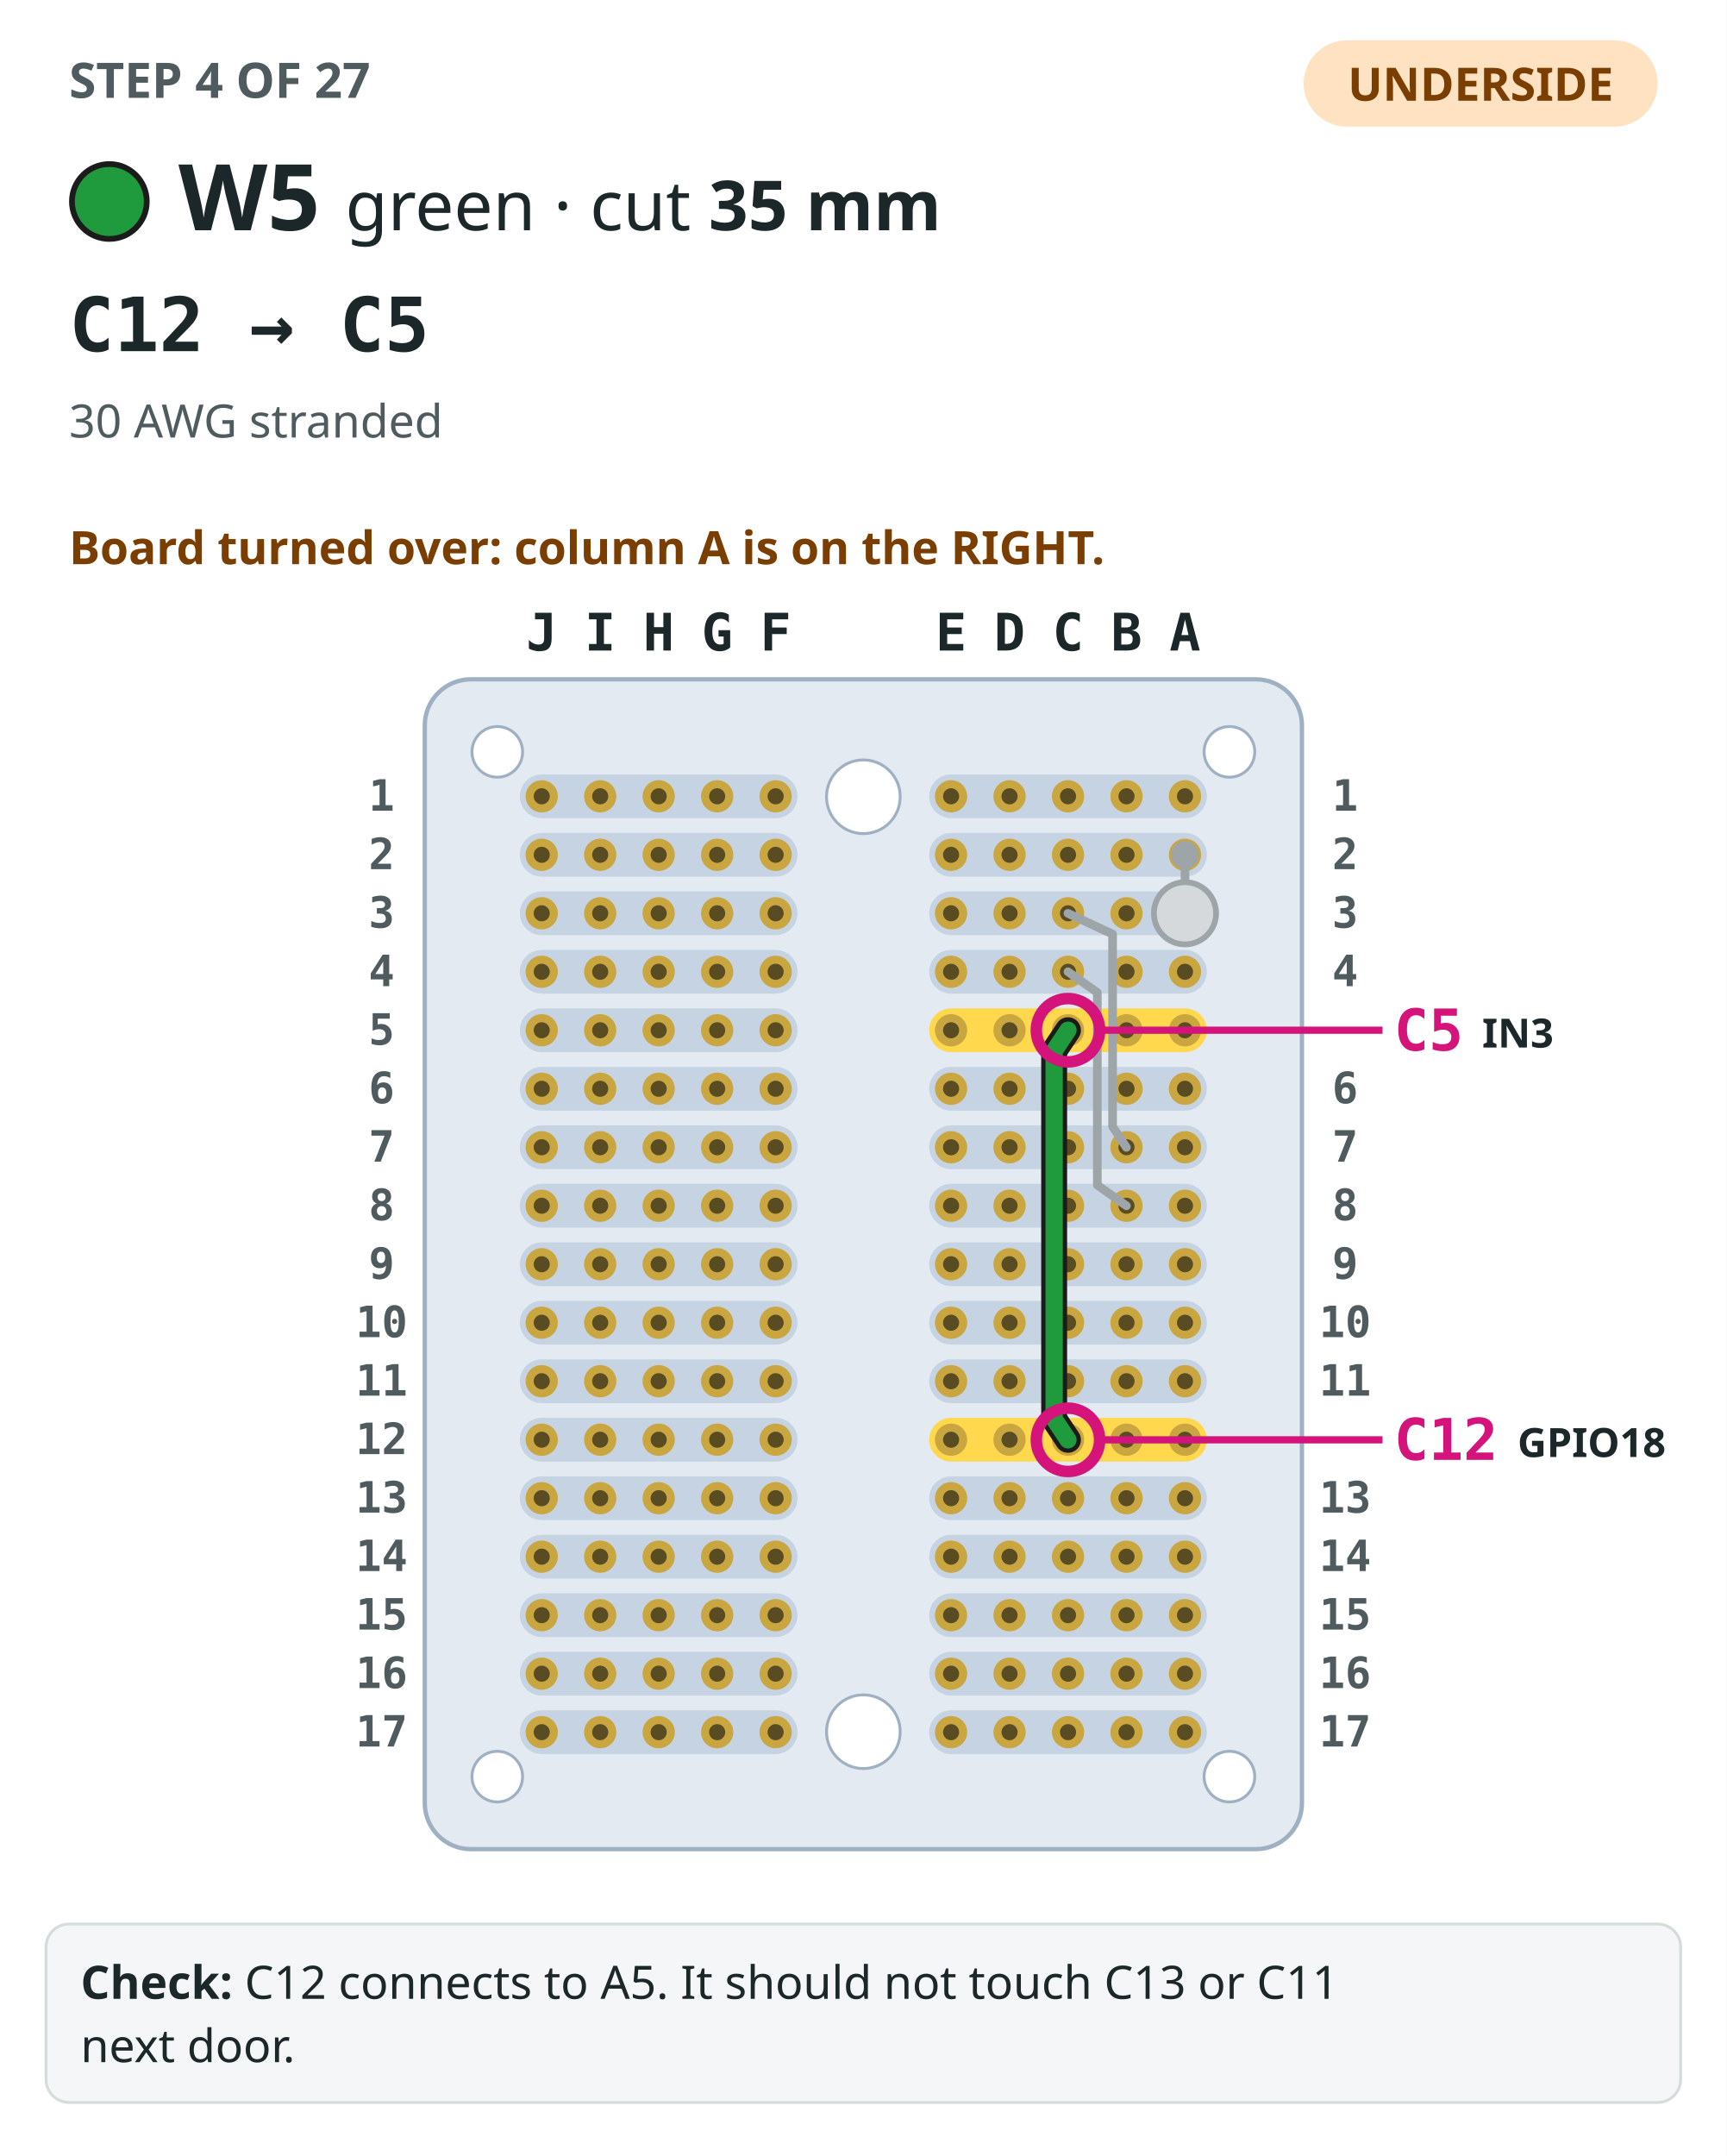
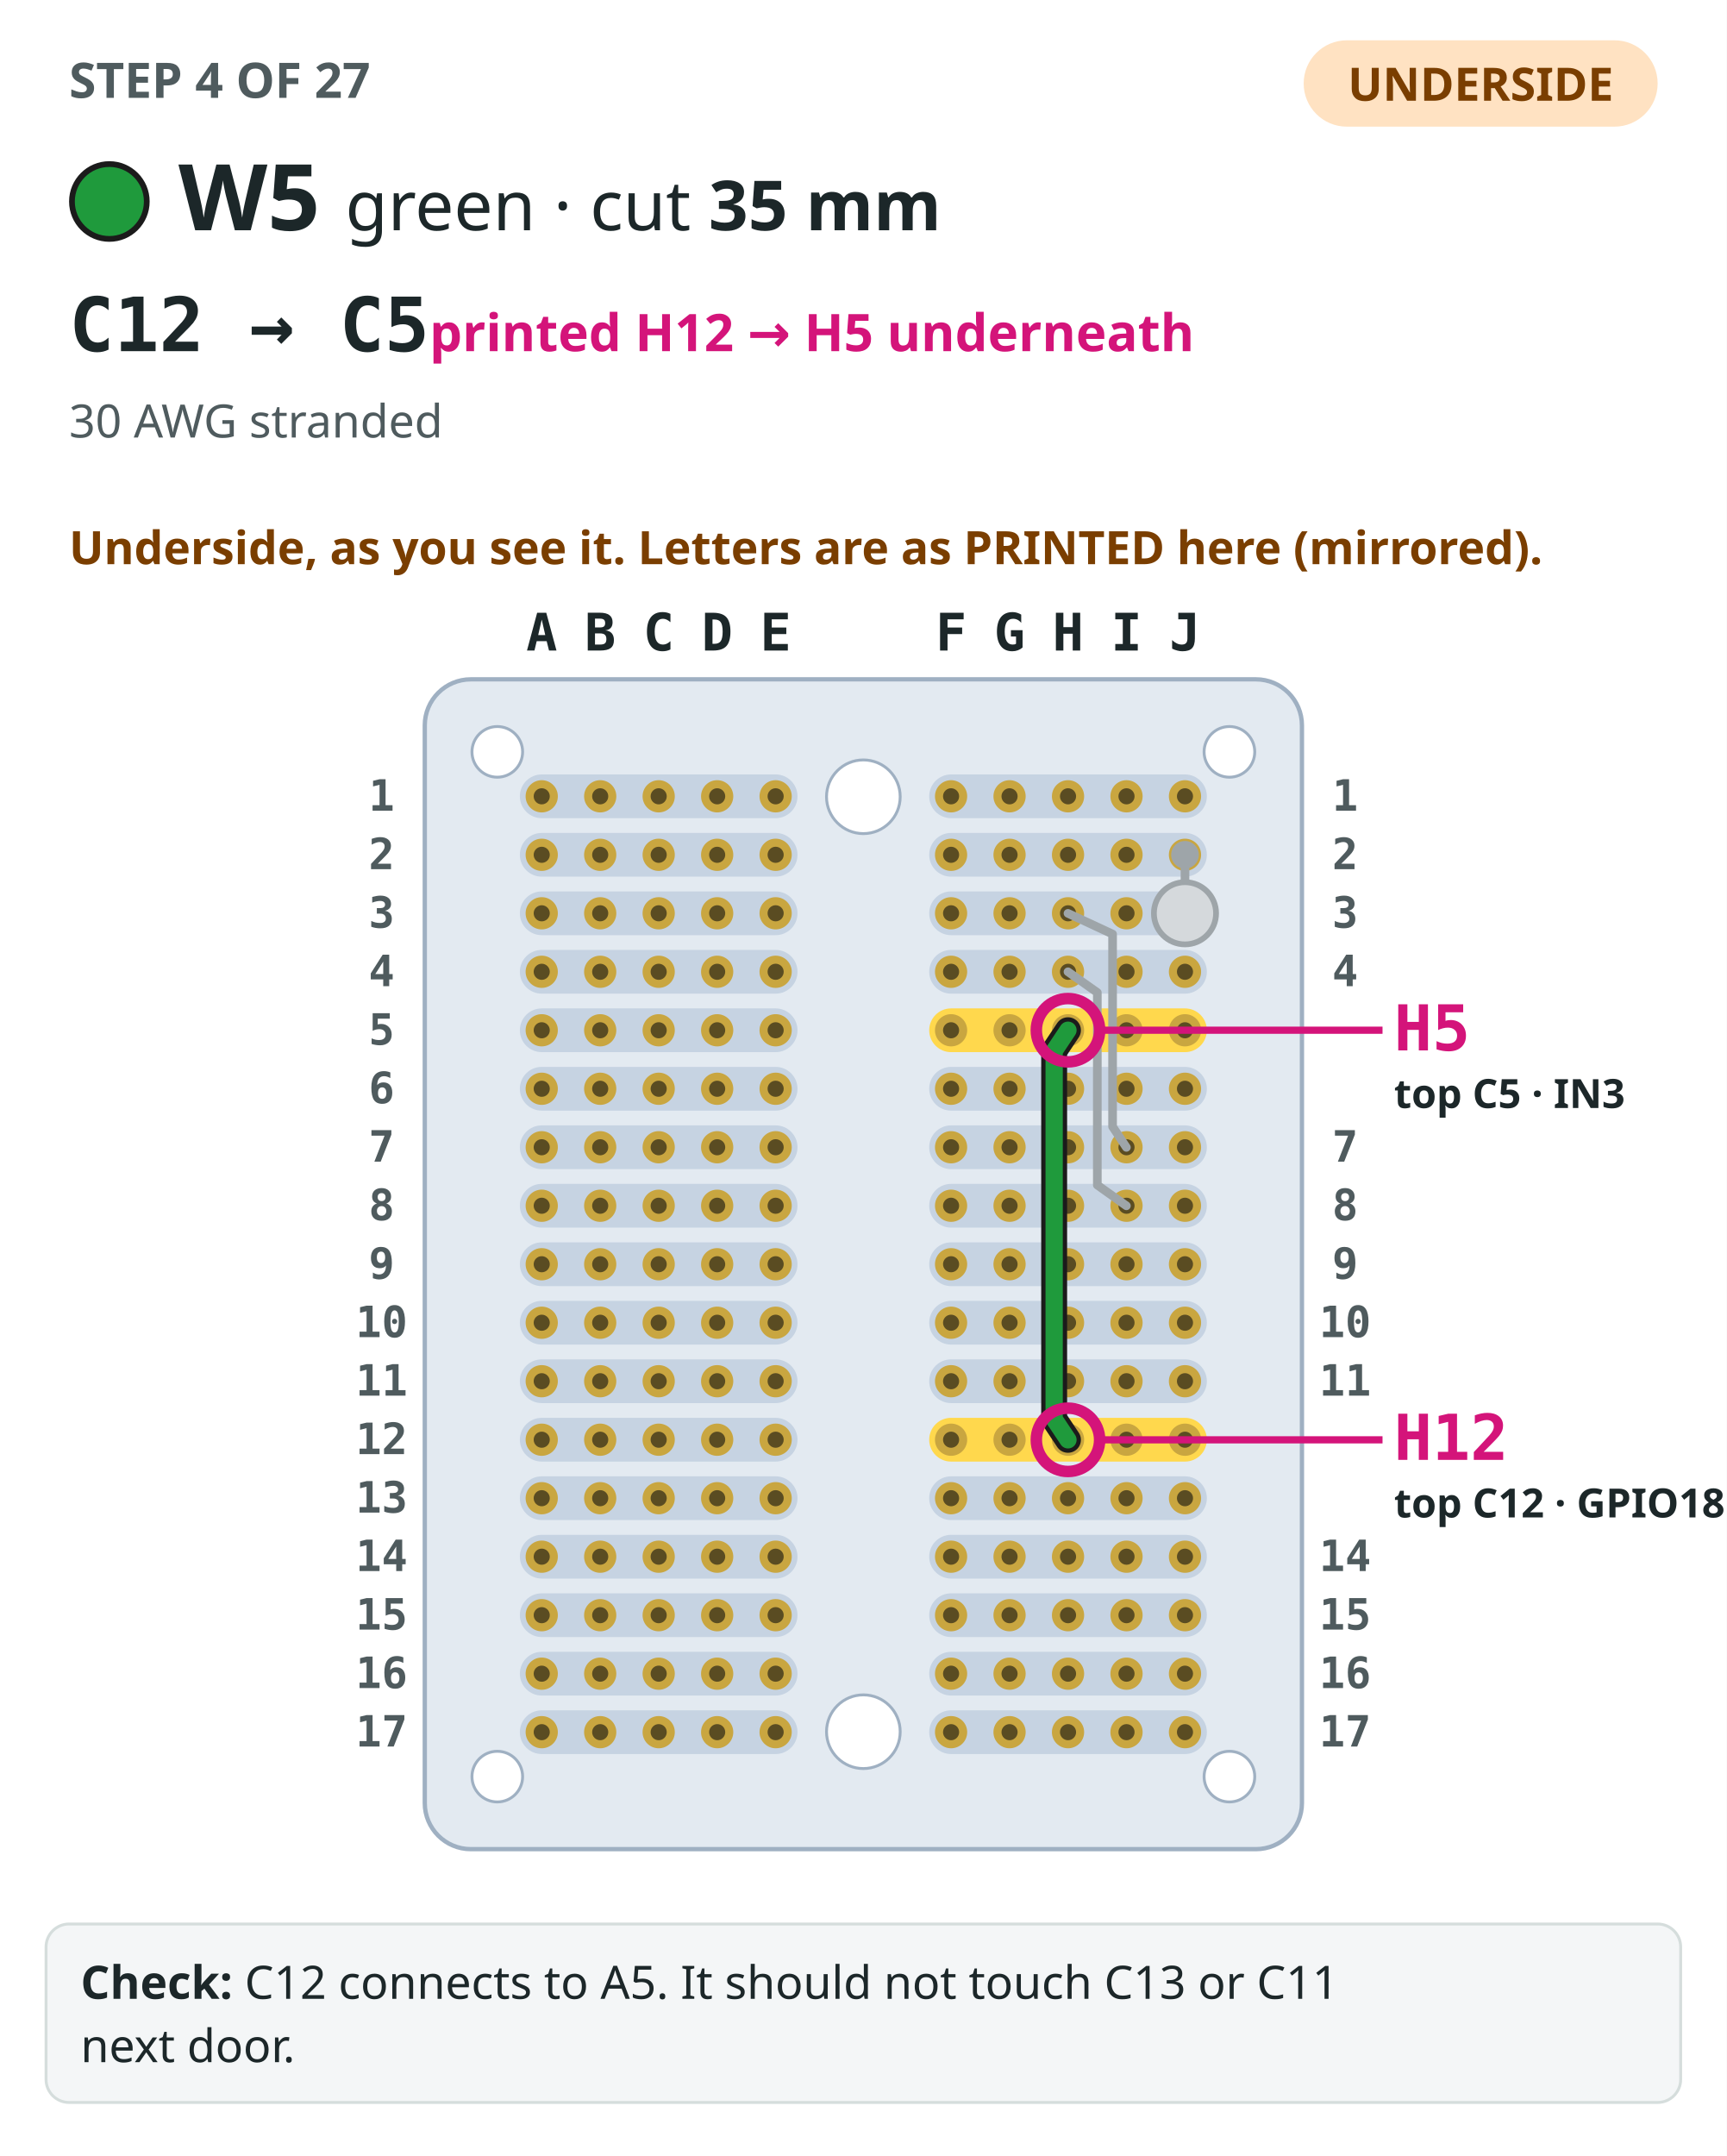
- <svg xmlns="http://www.w3.org/2000/svg" viewBox="0 0 600 749" role="img" aria-label="Step 4: The perfboard seen from the underside, turned over so column A is on the right, with the 3 earlier steps drawn in grey. W5, green, drawn bold from C12 to C5, both ends circled.">
+ <svg xmlns="http://www.w3.org/2000/svg" viewBox="0 0 600 749" role="img" aria-label="Step 4: The perfboard seen from the underside, as you see it turned over, its columns labelled with the mirrored letters printed there, with the 3 earlier steps drawn in grey. W5, green, drawn bold from C12 to C5 (printed H12 and H5 on the underside), both ends circled and labelled with both names.">
  <rect width="600" height="749" fill="#ffffff" />
  <text x="24" y="34" font-family="IBM Plex Sans,ui-sans-serif,system-ui,sans-serif" font-size="17" font-weight="700" fill="#4f5b5e">STEP 4 OF 27</text>
  <rect x="453" y="14" width="123" height="30" rx="15" fill="#ffe2c2" />
  <text x="514.5" y="35" text-anchor="middle" font-family="IBM Plex Sans,ui-sans-serif,system-ui,sans-serif" font-size="16" font-weight="700" fill="#7a3e00">UNDERSIDE</text>
  <circle cx="38" cy="70" r="13" fill="#1f9a3c" stroke="#1b1b1b" stroke-width="2" />
  <text x="62" y="80" font-family="IBM Plex Sans,ui-sans-serif,system-ui,sans-serif" font-size="32" font-weight="700" fill="#1c2729">W5</text>
  <text x="120" y="80" font-family="IBM Plex Sans,ui-sans-serif,system-ui,sans-serif" font-size="24" fill="#1c2729">green · cut <tspan font-weight="700">35 mm</tspan>
  </text>
-   <text x="24" y="122" font-family="IBM Plex Mono,ui-monospace,SFMono-Regular,Menlo,monospace" font-size="26" font-weight="700" fill="#1c2729">C12 → C5</text>
+   <text x="24" y="122" font-family="IBM Plex Mono,ui-monospace,SFMono-Regular,Menlo,monospace" font-size="26" font-weight="700" fill="#1c2729">C12 → C5<tspan font-family="IBM Plex Sans,ui-sans-serif,system-ui,sans-serif" font-size="18" font-weight="600" fill="#d4147a">  printed H12 → H5 underneath</tspan>
+   </text>
  <text x="24" y="152" font-family="IBM Plex Sans,ui-sans-serif,system-ui,sans-serif" font-size="16" fill="#4f5b5e">30 AWG stranded</text>
-   <text x="24" y="196" font-family="IBM Plex Sans,ui-sans-serif,system-ui,sans-serif" font-size="16" font-weight="600" fill="#7a3e00">Board turned over: column A is on the RIGHT.</text>
+   <text x="24" y="196" font-family="IBM Plex Sans,ui-sans-serif,system-ui,sans-serif" font-size="16" font-weight="600" fill="#7a3e00">Underside, as you see it. Letters are as PRINTED here (mirrored).</text>
  <rect x="147.6" y="236" width="304.8" height="406.4" rx="16" fill="#e3eaf1" stroke="#9fb0c2" stroke-width="1.5" />
  <rect x="322.88" y="269.04" width="96.48" height="15.2" rx="7.6" fill="#c6d3e2" />
  <rect x="180.64" y="269.04" width="96.48" height="15.2" rx="7.6" fill="#c6d3e2" />
  <rect x="322.88" y="289.36" width="96.48" height="15.2" rx="7.6" fill="#c6d3e2" />
  <rect x="180.64" y="289.36" width="96.48" height="15.2" rx="7.6" fill="#c6d3e2" />
  <rect x="322.88" y="309.68" width="96.48" height="15.2" rx="7.6" fill="#c6d3e2" />
  <rect x="180.64" y="309.68" width="96.48" height="15.2" rx="7.6" fill="#c6d3e2" />
  <rect x="322.88" y="330" width="96.48" height="15.2" rx="7.6" fill="#c6d3e2" />
  <rect x="180.64" y="330" width="96.48" height="15.2" rx="7.6" fill="#c6d3e2" />
  <rect x="322.88" y="350.32" width="96.48" height="15.2" rx="7.6" fill="#ffd84d" />
  <rect x="180.64" y="350.32" width="96.48" height="15.2" rx="7.6" fill="#c6d3e2" />
  <rect x="322.88" y="370.64" width="96.48" height="15.2" rx="7.6" fill="#c6d3e2" />
  <rect x="180.64" y="370.64" width="96.48" height="15.2" rx="7.6" fill="#c6d3e2" />
  <rect x="322.88" y="390.96" width="96.48" height="15.2" rx="7.6" fill="#c6d3e2" />
  <rect x="180.64" y="390.96" width="96.48" height="15.2" rx="7.6" fill="#c6d3e2" />
  <rect x="322.88" y="411.28" width="96.48" height="15.2" rx="7.6" fill="#c6d3e2" />
  <rect x="180.64" y="411.28" width="96.48" height="15.2" rx="7.6" fill="#c6d3e2" />
  <rect x="322.88" y="431.6" width="96.48" height="15.2" rx="7.6" fill="#c6d3e2" />
  <rect x="180.64" y="431.6" width="96.48" height="15.2" rx="7.6" fill="#c6d3e2" />
  <rect x="322.88" y="451.92" width="96.48" height="15.2" rx="7.6" fill="#c6d3e2" />
  <rect x="180.64" y="451.92" width="96.48" height="15.2" rx="7.6" fill="#c6d3e2" />
  <rect x="322.88" y="472.24" width="96.48" height="15.2" rx="7.6" fill="#c6d3e2" />
  <rect x="180.64" y="472.24" width="96.48" height="15.2" rx="7.6" fill="#c6d3e2" />
  <rect x="322.88" y="492.56" width="96.48" height="15.2" rx="7.6" fill="#ffd84d" />
  <rect x="180.64" y="492.56" width="96.48" height="15.2" rx="7.6" fill="#c6d3e2" />
  <rect x="322.88" y="512.88" width="96.48" height="15.2" rx="7.6" fill="#c6d3e2" />
  <rect x="180.64" y="512.88" width="96.48" height="15.2" rx="7.6" fill="#c6d3e2" />
  <rect x="322.88" y="533.2" width="96.48" height="15.2" rx="7.6" fill="#c6d3e2" />
  <rect x="180.64" y="533.2" width="96.48" height="15.2" rx="7.6" fill="#c6d3e2" />
  <rect x="322.88" y="553.52" width="96.48" height="15.2" rx="7.6" fill="#c6d3e2" />
  <rect x="180.64" y="553.52" width="96.48" height="15.2" rx="7.6" fill="#c6d3e2" />
  <rect x="322.88" y="573.84" width="96.48" height="15.2" rx="7.6" fill="#c6d3e2" />
  <rect x="180.64" y="573.84" width="96.48" height="15.2" rx="7.6" fill="#c6d3e2" />
  <rect x="322.88" y="594.16" width="96.48" height="15.2" rx="7.6" fill="#c6d3e2" />
  <rect x="180.64" y="594.16" width="96.48" height="15.2" rx="7.6" fill="#c6d3e2" />
  <circle cx="300" cy="276.8" r="12.8" fill="#ffffff" stroke="#9fb0c2" />
  <circle cx="300" cy="601.6" r="12.8" fill="#ffffff" stroke="#9fb0c2" />
  <circle cx="427.2" cy="261.2" r="8.8" fill="#ffffff" stroke="#9fb0c2" />
  <circle cx="172.8" cy="261.2" r="8.8" fill="#ffffff" stroke="#9fb0c2" />
  <circle cx="427.2" cy="617.2" r="8.8" fill="#ffffff" stroke="#9fb0c2" />
  <circle cx="172.8" cy="617.2" r="8.8" fill="#ffffff" stroke="#9fb0c2" />
  <circle cx="411.76" cy="276.64" r="5.6" fill="#c9a640" />
  <circle cx="411.76" cy="276.64" r="2.8" fill="#5a4c22" />
  <circle cx="391.44" cy="276.64" r="5.6" fill="#c9a640" />
  <circle cx="391.44" cy="276.64" r="2.8" fill="#5a4c22" />
  <circle cx="371.12" cy="276.64" r="5.6" fill="#c9a640" />
  <circle cx="371.12" cy="276.64" r="2.8" fill="#5a4c22" />
  <circle cx="350.8" cy="276.64" r="5.6" fill="#c9a640" />
  <circle cx="350.8" cy="276.64" r="2.8" fill="#5a4c22" />
  <circle cx="330.48" cy="276.64" r="5.6" fill="#c9a640" />
  <circle cx="330.48" cy="276.64" r="2.8" fill="#5a4c22" />
  <circle cx="269.52" cy="276.64" r="5.6" fill="#c9a640" />
  <circle cx="269.52" cy="276.64" r="2.8" fill="#5a4c22" />
  <circle cx="249.2" cy="276.64" r="5.6" fill="#c9a640" />
  <circle cx="249.2" cy="276.64" r="2.8" fill="#5a4c22" />
  <circle cx="228.88" cy="276.64" r="5.6" fill="#c9a640" />
  <circle cx="228.88" cy="276.64" r="2.8" fill="#5a4c22" />
  <circle cx="208.56" cy="276.64" r="5.6" fill="#c9a640" />
  <circle cx="208.56" cy="276.64" r="2.8" fill="#5a4c22" />
  <circle cx="188.24" cy="276.64" r="5.6" fill="#c9a640" />
  <circle cx="188.24" cy="276.64" r="2.8" fill="#5a4c22" />
  <circle cx="411.76" cy="296.96" r="5.6" fill="#c9a640" />
  <circle cx="411.76" cy="296.96" r="2.8" fill="#5a4c22" />
  <circle cx="391.44" cy="296.96" r="5.6" fill="#c9a640" />
  <circle cx="391.44" cy="296.96" r="2.8" fill="#5a4c22" />
  <circle cx="371.12" cy="296.96" r="5.6" fill="#c9a640" />
  <circle cx="371.12" cy="296.96" r="2.8" fill="#5a4c22" />
  <circle cx="350.8" cy="296.96" r="5.6" fill="#c9a640" />
  <circle cx="350.8" cy="296.96" r="2.8" fill="#5a4c22" />
  <circle cx="330.48" cy="296.96" r="5.6" fill="#c9a640" />
  <circle cx="330.48" cy="296.96" r="2.8" fill="#5a4c22" />
  <circle cx="269.52" cy="296.96" r="5.6" fill="#c9a640" />
  <circle cx="269.52" cy="296.96" r="2.8" fill="#5a4c22" />
  <circle cx="249.2" cy="296.96" r="5.6" fill="#c9a640" />
  <circle cx="249.2" cy="296.96" r="2.8" fill="#5a4c22" />
  <circle cx="228.88" cy="296.96" r="5.6" fill="#c9a640" />
  <circle cx="228.88" cy="296.96" r="2.8" fill="#5a4c22" />
  <circle cx="208.56" cy="296.96" r="5.6" fill="#c9a640" />
  <circle cx="208.56" cy="296.96" r="2.8" fill="#5a4c22" />
  <circle cx="188.24" cy="296.96" r="5.6" fill="#c9a640" />
  <circle cx="188.24" cy="296.96" r="2.8" fill="#5a4c22" />
  <circle cx="411.76" cy="317.28" r="5.6" fill="#c9a640" />
  <circle cx="411.76" cy="317.28" r="2.8" fill="#5a4c22" />
  <circle cx="391.44" cy="317.28" r="5.6" fill="#c9a640" />
  <circle cx="391.44" cy="317.28" r="2.8" fill="#5a4c22" />
  <circle cx="371.12" cy="317.28" r="5.6" fill="#c9a640" />
  <circle cx="371.12" cy="317.28" r="2.8" fill="#5a4c22" />
  <circle cx="350.8" cy="317.28" r="5.6" fill="#c9a640" />
  <circle cx="350.8" cy="317.28" r="2.8" fill="#5a4c22" />
  <circle cx="330.48" cy="317.28" r="5.6" fill="#c9a640" />
  <circle cx="330.48" cy="317.28" r="2.8" fill="#5a4c22" />
  <circle cx="269.52" cy="317.28" r="5.6" fill="#c9a640" />
  <circle cx="269.52" cy="317.28" r="2.8" fill="#5a4c22" />
  <circle cx="249.2" cy="317.28" r="5.6" fill="#c9a640" />
  <circle cx="249.2" cy="317.28" r="2.8" fill="#5a4c22" />
  <circle cx="228.88" cy="317.28" r="5.6" fill="#c9a640" />
  <circle cx="228.88" cy="317.28" r="2.8" fill="#5a4c22" />
  <circle cx="208.56" cy="317.28" r="5.6" fill="#c9a640" />
  <circle cx="208.56" cy="317.28" r="2.8" fill="#5a4c22" />
  <circle cx="188.24" cy="317.28" r="5.6" fill="#c9a640" />
  <circle cx="188.24" cy="317.28" r="2.8" fill="#5a4c22" />
  <circle cx="411.76" cy="337.6" r="5.6" fill="#c9a640" />
  <circle cx="411.76" cy="337.6" r="2.8" fill="#5a4c22" />
  <circle cx="391.44" cy="337.6" r="5.6" fill="#c9a640" />
  <circle cx="391.44" cy="337.6" r="2.8" fill="#5a4c22" />
  <circle cx="371.12" cy="337.6" r="5.6" fill="#c9a640" />
  <circle cx="371.12" cy="337.6" r="2.8" fill="#5a4c22" />
  <circle cx="350.8" cy="337.6" r="5.6" fill="#c9a640" />
  <circle cx="350.8" cy="337.6" r="2.8" fill="#5a4c22" />
  <circle cx="330.48" cy="337.6" r="5.6" fill="#c9a640" />
  <circle cx="330.48" cy="337.6" r="2.8" fill="#5a4c22" />
  <circle cx="269.52" cy="337.6" r="5.6" fill="#c9a640" />
  <circle cx="269.52" cy="337.6" r="2.8" fill="#5a4c22" />
  <circle cx="249.2" cy="337.6" r="5.6" fill="#c9a640" />
  <circle cx="249.2" cy="337.6" r="2.8" fill="#5a4c22" />
  <circle cx="228.88" cy="337.6" r="5.6" fill="#c9a640" />
  <circle cx="228.88" cy="337.6" r="2.8" fill="#5a4c22" />
  <circle cx="208.56" cy="337.6" r="5.6" fill="#c9a640" />
  <circle cx="208.56" cy="337.6" r="2.8" fill="#5a4c22" />
  <circle cx="188.24" cy="337.6" r="5.6" fill="#c9a640" />
  <circle cx="188.24" cy="337.6" r="2.8" fill="#5a4c22" />
  <circle cx="411.76" cy="357.92" r="5.6" fill="#c9a640" />
  <circle cx="411.76" cy="357.92" r="2.8" fill="#5a4c22" />
  <circle cx="391.44" cy="357.92" r="5.6" fill="#c9a640" />
  <circle cx="391.44" cy="357.92" r="2.8" fill="#5a4c22" />
  <circle cx="371.12" cy="357.92" r="5.6" fill="#c9a640" />
  <circle cx="371.12" cy="357.92" r="2.8" fill="#5a4c22" />
  <circle cx="350.8" cy="357.92" r="5.6" fill="#c9a640" />
  <circle cx="350.8" cy="357.92" r="2.8" fill="#5a4c22" />
  <circle cx="330.48" cy="357.92" r="5.6" fill="#c9a640" />
  <circle cx="330.48" cy="357.92" r="2.8" fill="#5a4c22" />
  <circle cx="269.52" cy="357.92" r="5.6" fill="#c9a640" />
  <circle cx="269.52" cy="357.92" r="2.8" fill="#5a4c22" />
  <circle cx="249.2" cy="357.92" r="5.6" fill="#c9a640" />
  <circle cx="249.2" cy="357.92" r="2.8" fill="#5a4c22" />
  <circle cx="228.88" cy="357.92" r="5.6" fill="#c9a640" />
  <circle cx="228.88" cy="357.92" r="2.8" fill="#5a4c22" />
  <circle cx="208.56" cy="357.92" r="5.6" fill="#c9a640" />
  <circle cx="208.56" cy="357.92" r="2.8" fill="#5a4c22" />
  <circle cx="188.24" cy="357.92" r="5.6" fill="#c9a640" />
  <circle cx="188.24" cy="357.92" r="2.8" fill="#5a4c22" />
  <circle cx="411.76" cy="378.24" r="5.6" fill="#c9a640" />
  <circle cx="411.76" cy="378.24" r="2.8" fill="#5a4c22" />
  <circle cx="391.44" cy="378.24" r="5.6" fill="#c9a640" />
  <circle cx="391.44" cy="378.24" r="2.8" fill="#5a4c22" />
  <circle cx="371.12" cy="378.24" r="5.6" fill="#c9a640" />
  <circle cx="371.12" cy="378.24" r="2.8" fill="#5a4c22" />
  <circle cx="350.8" cy="378.24" r="5.6" fill="#c9a640" />
  <circle cx="350.8" cy="378.24" r="2.8" fill="#5a4c22" />
  <circle cx="330.48" cy="378.24" r="5.6" fill="#c9a640" />
  <circle cx="330.48" cy="378.24" r="2.8" fill="#5a4c22" />
  <circle cx="269.52" cy="378.24" r="5.6" fill="#c9a640" />
  <circle cx="269.52" cy="378.24" r="2.8" fill="#5a4c22" />
  <circle cx="249.2" cy="378.24" r="5.6" fill="#c9a640" />
  <circle cx="249.2" cy="378.24" r="2.8" fill="#5a4c22" />
  <circle cx="228.88" cy="378.24" r="5.6" fill="#c9a640" />
  <circle cx="228.88" cy="378.24" r="2.8" fill="#5a4c22" />
  <circle cx="208.56" cy="378.24" r="5.6" fill="#c9a640" />
  <circle cx="208.56" cy="378.24" r="2.8" fill="#5a4c22" />
  <circle cx="188.24" cy="378.24" r="5.6" fill="#c9a640" />
  <circle cx="188.24" cy="378.24" r="2.8" fill="#5a4c22" />
  <circle cx="411.76" cy="398.56" r="5.6" fill="#c9a640" />
  <circle cx="411.76" cy="398.56" r="2.8" fill="#5a4c22" />
  <circle cx="391.44" cy="398.56" r="5.6" fill="#c9a640" />
  <circle cx="391.44" cy="398.56" r="2.8" fill="#5a4c22" />
  <circle cx="371.12" cy="398.56" r="5.6" fill="#c9a640" />
  <circle cx="371.12" cy="398.56" r="2.8" fill="#5a4c22" />
  <circle cx="350.8" cy="398.56" r="5.6" fill="#c9a640" />
  <circle cx="350.8" cy="398.56" r="2.8" fill="#5a4c22" />
  <circle cx="330.48" cy="398.56" r="5.6" fill="#c9a640" />
  <circle cx="330.48" cy="398.56" r="2.8" fill="#5a4c22" />
  <circle cx="269.52" cy="398.56" r="5.6" fill="#c9a640" />
  <circle cx="269.52" cy="398.56" r="2.8" fill="#5a4c22" />
  <circle cx="249.2" cy="398.56" r="5.6" fill="#c9a640" />
  <circle cx="249.2" cy="398.56" r="2.8" fill="#5a4c22" />
  <circle cx="228.88" cy="398.56" r="5.6" fill="#c9a640" />
  <circle cx="228.88" cy="398.56" r="2.8" fill="#5a4c22" />
  <circle cx="208.56" cy="398.56" r="5.6" fill="#c9a640" />
  <circle cx="208.56" cy="398.56" r="2.8" fill="#5a4c22" />
  <circle cx="188.24" cy="398.56" r="5.6" fill="#c9a640" />
  <circle cx="188.24" cy="398.56" r="2.8" fill="#5a4c22" />
  <circle cx="411.76" cy="418.88" r="5.6" fill="#c9a640" />
  <circle cx="411.76" cy="418.88" r="2.8" fill="#5a4c22" />
  <circle cx="391.44" cy="418.88" r="5.6" fill="#c9a640" />
  <circle cx="391.44" cy="418.88" r="2.8" fill="#5a4c22" />
  <circle cx="371.12" cy="418.88" r="5.6" fill="#c9a640" />
  <circle cx="371.12" cy="418.88" r="2.8" fill="#5a4c22" />
  <circle cx="350.8" cy="418.88" r="5.6" fill="#c9a640" />
  <circle cx="350.8" cy="418.88" r="2.8" fill="#5a4c22" />
  <circle cx="330.48" cy="418.88" r="5.6" fill="#c9a640" />
  <circle cx="330.48" cy="418.88" r="2.8" fill="#5a4c22" />
  <circle cx="269.52" cy="418.88" r="5.6" fill="#c9a640" />
  <circle cx="269.52" cy="418.88" r="2.8" fill="#5a4c22" />
  <circle cx="249.2" cy="418.88" r="5.6" fill="#c9a640" />
  <circle cx="249.2" cy="418.88" r="2.8" fill="#5a4c22" />
  <circle cx="228.88" cy="418.88" r="5.6" fill="#c9a640" />
  <circle cx="228.88" cy="418.88" r="2.8" fill="#5a4c22" />
  <circle cx="208.56" cy="418.88" r="5.6" fill="#c9a640" />
  <circle cx="208.56" cy="418.88" r="2.8" fill="#5a4c22" />
  <circle cx="188.24" cy="418.88" r="5.6" fill="#c9a640" />
  <circle cx="188.24" cy="418.88" r="2.8" fill="#5a4c22" />
  <circle cx="411.76" cy="439.2" r="5.6" fill="#c9a640" />
  <circle cx="411.76" cy="439.2" r="2.8" fill="#5a4c22" />
  <circle cx="391.44" cy="439.2" r="5.6" fill="#c9a640" />
  <circle cx="391.44" cy="439.2" r="2.8" fill="#5a4c22" />
  <circle cx="371.12" cy="439.2" r="5.6" fill="#c9a640" />
  <circle cx="371.12" cy="439.2" r="2.8" fill="#5a4c22" />
  <circle cx="350.8" cy="439.2" r="5.6" fill="#c9a640" />
  <circle cx="350.8" cy="439.2" r="2.8" fill="#5a4c22" />
  <circle cx="330.48" cy="439.2" r="5.6" fill="#c9a640" />
  <circle cx="330.48" cy="439.2" r="2.8" fill="#5a4c22" />
  <circle cx="269.52" cy="439.2" r="5.6" fill="#c9a640" />
  <circle cx="269.52" cy="439.2" r="2.8" fill="#5a4c22" />
  <circle cx="249.2" cy="439.2" r="5.6" fill="#c9a640" />
  <circle cx="249.2" cy="439.2" r="2.8" fill="#5a4c22" />
  <circle cx="228.88" cy="439.2" r="5.6" fill="#c9a640" />
  <circle cx="228.88" cy="439.2" r="2.8" fill="#5a4c22" />
  <circle cx="208.56" cy="439.2" r="5.6" fill="#c9a640" />
  <circle cx="208.56" cy="439.2" r="2.8" fill="#5a4c22" />
  <circle cx="188.24" cy="439.2" r="5.6" fill="#c9a640" />
  <circle cx="188.24" cy="439.2" r="2.8" fill="#5a4c22" />
  <circle cx="411.76" cy="459.52" r="5.6" fill="#c9a640" />
  <circle cx="411.76" cy="459.52" r="2.8" fill="#5a4c22" />
  <circle cx="391.44" cy="459.52" r="5.6" fill="#c9a640" />
  <circle cx="391.44" cy="459.52" r="2.8" fill="#5a4c22" />
  <circle cx="371.12" cy="459.52" r="5.6" fill="#c9a640" />
  <circle cx="371.12" cy="459.52" r="2.8" fill="#5a4c22" />
  <circle cx="350.8" cy="459.52" r="5.6" fill="#c9a640" />
  <circle cx="350.8" cy="459.52" r="2.8" fill="#5a4c22" />
  <circle cx="330.48" cy="459.52" r="5.6" fill="#c9a640" />
  <circle cx="330.48" cy="459.52" r="2.8" fill="#5a4c22" />
  <circle cx="269.52" cy="459.52" r="5.6" fill="#c9a640" />
  <circle cx="269.52" cy="459.52" r="2.8" fill="#5a4c22" />
  <circle cx="249.2" cy="459.52" r="5.6" fill="#c9a640" />
  <circle cx="249.2" cy="459.52" r="2.8" fill="#5a4c22" />
  <circle cx="228.88" cy="459.52" r="5.6" fill="#c9a640" />
  <circle cx="228.88" cy="459.52" r="2.8" fill="#5a4c22" />
  <circle cx="208.56" cy="459.52" r="5.6" fill="#c9a640" />
  <circle cx="208.56" cy="459.52" r="2.8" fill="#5a4c22" />
  <circle cx="188.24" cy="459.52" r="5.6" fill="#c9a640" />
  <circle cx="188.24" cy="459.52" r="2.8" fill="#5a4c22" />
  <circle cx="411.76" cy="479.84" r="5.6" fill="#c9a640" />
  <circle cx="411.76" cy="479.84" r="2.8" fill="#5a4c22" />
  <circle cx="391.44" cy="479.84" r="5.6" fill="#c9a640" />
  <circle cx="391.44" cy="479.84" r="2.8" fill="#5a4c22" />
  <circle cx="371.12" cy="479.84" r="5.6" fill="#c9a640" />
  <circle cx="371.12" cy="479.84" r="2.8" fill="#5a4c22" />
  <circle cx="350.8" cy="479.84" r="5.6" fill="#c9a640" />
  <circle cx="350.8" cy="479.84" r="2.8" fill="#5a4c22" />
  <circle cx="330.48" cy="479.84" r="5.6" fill="#c9a640" />
  <circle cx="330.48" cy="479.84" r="2.8" fill="#5a4c22" />
  <circle cx="269.52" cy="479.84" r="5.6" fill="#c9a640" />
  <circle cx="269.52" cy="479.84" r="2.8" fill="#5a4c22" />
  <circle cx="249.2" cy="479.84" r="5.6" fill="#c9a640" />
  <circle cx="249.2" cy="479.84" r="2.8" fill="#5a4c22" />
  <circle cx="228.88" cy="479.84" r="5.6" fill="#c9a640" />
  <circle cx="228.88" cy="479.84" r="2.8" fill="#5a4c22" />
  <circle cx="208.56" cy="479.84" r="5.6" fill="#c9a640" />
  <circle cx="208.56" cy="479.84" r="2.8" fill="#5a4c22" />
  <circle cx="188.24" cy="479.84" r="5.6" fill="#c9a640" />
  <circle cx="188.24" cy="479.84" r="2.8" fill="#5a4c22" />
  <circle cx="411.76" cy="500.16" r="5.6" fill="#c9a640" />
  <circle cx="411.76" cy="500.16" r="2.8" fill="#5a4c22" />
  <circle cx="391.44" cy="500.16" r="5.6" fill="#c9a640" />
  <circle cx="391.44" cy="500.16" r="2.8" fill="#5a4c22" />
  <circle cx="371.12" cy="500.16" r="5.6" fill="#c9a640" />
  <circle cx="371.12" cy="500.16" r="2.8" fill="#5a4c22" />
  <circle cx="350.8" cy="500.16" r="5.6" fill="#c9a640" />
  <circle cx="350.8" cy="500.16" r="2.8" fill="#5a4c22" />
  <circle cx="330.48" cy="500.16" r="5.6" fill="#c9a640" />
  <circle cx="330.48" cy="500.16" r="2.8" fill="#5a4c22" />
  <circle cx="269.52" cy="500.16" r="5.6" fill="#c9a640" />
  <circle cx="269.52" cy="500.16" r="2.8" fill="#5a4c22" />
  <circle cx="249.2" cy="500.16" r="5.6" fill="#c9a640" />
  <circle cx="249.2" cy="500.16" r="2.8" fill="#5a4c22" />
  <circle cx="228.88" cy="500.16" r="5.6" fill="#c9a640" />
  <circle cx="228.88" cy="500.16" r="2.8" fill="#5a4c22" />
  <circle cx="208.56" cy="500.16" r="5.6" fill="#c9a640" />
  <circle cx="208.56" cy="500.16" r="2.8" fill="#5a4c22" />
  <circle cx="188.24" cy="500.16" r="5.6" fill="#c9a640" />
  <circle cx="188.24" cy="500.16" r="2.8" fill="#5a4c22" />
  <circle cx="411.76" cy="520.48" r="5.6" fill="#c9a640" />
  <circle cx="411.76" cy="520.48" r="2.8" fill="#5a4c22" />
  <circle cx="391.44" cy="520.48" r="5.6" fill="#c9a640" />
  <circle cx="391.44" cy="520.48" r="2.8" fill="#5a4c22" />
  <circle cx="371.12" cy="520.48" r="5.6" fill="#c9a640" />
  <circle cx="371.12" cy="520.48" r="2.8" fill="#5a4c22" />
  <circle cx="350.8" cy="520.48" r="5.6" fill="#c9a640" />
  <circle cx="350.8" cy="520.48" r="2.8" fill="#5a4c22" />
  <circle cx="330.48" cy="520.48" r="5.6" fill="#c9a640" />
  <circle cx="330.48" cy="520.48" r="2.8" fill="#5a4c22" />
  <circle cx="269.52" cy="520.48" r="5.6" fill="#c9a640" />
  <circle cx="269.52" cy="520.48" r="2.8" fill="#5a4c22" />
  <circle cx="249.2" cy="520.48" r="5.6" fill="#c9a640" />
  <circle cx="249.2" cy="520.48" r="2.8" fill="#5a4c22" />
  <circle cx="228.88" cy="520.48" r="5.6" fill="#c9a640" />
  <circle cx="228.88" cy="520.48" r="2.8" fill="#5a4c22" />
  <circle cx="208.56" cy="520.48" r="5.6" fill="#c9a640" />
  <circle cx="208.56" cy="520.48" r="2.8" fill="#5a4c22" />
  <circle cx="188.24" cy="520.48" r="5.6" fill="#c9a640" />
  <circle cx="188.24" cy="520.48" r="2.8" fill="#5a4c22" />
  <circle cx="411.76" cy="540.8" r="5.6" fill="#c9a640" />
  <circle cx="411.76" cy="540.8" r="2.8" fill="#5a4c22" />
  <circle cx="391.44" cy="540.8" r="5.6" fill="#c9a640" />
  <circle cx="391.44" cy="540.8" r="2.8" fill="#5a4c22" />
  <circle cx="371.12" cy="540.8" r="5.6" fill="#c9a640" />
  <circle cx="371.12" cy="540.8" r="2.8" fill="#5a4c22" />
  <circle cx="350.8" cy="540.8" r="5.6" fill="#c9a640" />
  <circle cx="350.8" cy="540.8" r="2.8" fill="#5a4c22" />
  <circle cx="330.48" cy="540.8" r="5.6" fill="#c9a640" />
  <circle cx="330.48" cy="540.8" r="2.8" fill="#5a4c22" />
  <circle cx="269.52" cy="540.8" r="5.6" fill="#c9a640" />
  <circle cx="269.52" cy="540.8" r="2.8" fill="#5a4c22" />
  <circle cx="249.2" cy="540.8" r="5.6" fill="#c9a640" />
  <circle cx="249.2" cy="540.8" r="2.8" fill="#5a4c22" />
  <circle cx="228.88" cy="540.8" r="5.6" fill="#c9a640" />
  <circle cx="228.88" cy="540.8" r="2.8" fill="#5a4c22" />
  <circle cx="208.56" cy="540.8" r="5.6" fill="#c9a640" />
  <circle cx="208.56" cy="540.8" r="2.8" fill="#5a4c22" />
  <circle cx="188.24" cy="540.8" r="5.6" fill="#c9a640" />
  <circle cx="188.24" cy="540.8" r="2.8" fill="#5a4c22" />
  <circle cx="411.76" cy="561.12" r="5.6" fill="#c9a640" />
  <circle cx="411.76" cy="561.12" r="2.8" fill="#5a4c22" />
  <circle cx="391.44" cy="561.12" r="5.6" fill="#c9a640" />
  <circle cx="391.44" cy="561.12" r="2.8" fill="#5a4c22" />
  <circle cx="371.12" cy="561.12" r="5.6" fill="#c9a640" />
  <circle cx="371.12" cy="561.12" r="2.8" fill="#5a4c22" />
  <circle cx="350.8" cy="561.12" r="5.6" fill="#c9a640" />
  <circle cx="350.8" cy="561.12" r="2.8" fill="#5a4c22" />
  <circle cx="330.48" cy="561.12" r="5.6" fill="#c9a640" />
  <circle cx="330.48" cy="561.12" r="2.8" fill="#5a4c22" />
  <circle cx="269.52" cy="561.12" r="5.6" fill="#c9a640" />
  <circle cx="269.52" cy="561.12" r="2.8" fill="#5a4c22" />
  <circle cx="249.2" cy="561.12" r="5.6" fill="#c9a640" />
  <circle cx="249.2" cy="561.12" r="2.8" fill="#5a4c22" />
  <circle cx="228.88" cy="561.12" r="5.6" fill="#c9a640" />
  <circle cx="228.88" cy="561.12" r="2.8" fill="#5a4c22" />
  <circle cx="208.56" cy="561.12" r="5.6" fill="#c9a640" />
  <circle cx="208.56" cy="561.12" r="2.8" fill="#5a4c22" />
  <circle cx="188.24" cy="561.12" r="5.6" fill="#c9a640" />
  <circle cx="188.24" cy="561.12" r="2.8" fill="#5a4c22" />
  <circle cx="411.76" cy="581.44" r="5.6" fill="#c9a640" />
  <circle cx="411.76" cy="581.44" r="2.8" fill="#5a4c22" />
  <circle cx="391.44" cy="581.44" r="5.6" fill="#c9a640" />
  <circle cx="391.44" cy="581.44" r="2.8" fill="#5a4c22" />
  <circle cx="371.12" cy="581.44" r="5.6" fill="#c9a640" />
  <circle cx="371.12" cy="581.44" r="2.8" fill="#5a4c22" />
  <circle cx="350.8" cy="581.44" r="5.6" fill="#c9a640" />
  <circle cx="350.8" cy="581.44" r="2.8" fill="#5a4c22" />
  <circle cx="330.48" cy="581.44" r="5.6" fill="#c9a640" />
  <circle cx="330.48" cy="581.44" r="2.8" fill="#5a4c22" />
  <circle cx="269.52" cy="581.44" r="5.6" fill="#c9a640" />
  <circle cx="269.52" cy="581.44" r="2.8" fill="#5a4c22" />
  <circle cx="249.2" cy="581.44" r="5.6" fill="#c9a640" />
  <circle cx="249.2" cy="581.44" r="2.8" fill="#5a4c22" />
  <circle cx="228.88" cy="581.44" r="5.6" fill="#c9a640" />
  <circle cx="228.88" cy="581.44" r="2.8" fill="#5a4c22" />
  <circle cx="208.56" cy="581.44" r="5.6" fill="#c9a640" />
  <circle cx="208.56" cy="581.44" r="2.8" fill="#5a4c22" />
  <circle cx="188.24" cy="581.44" r="5.6" fill="#c9a640" />
  <circle cx="188.24" cy="581.44" r="2.8" fill="#5a4c22" />
  <circle cx="411.76" cy="601.76" r="5.6" fill="#c9a640" />
  <circle cx="411.76" cy="601.76" r="2.8" fill="#5a4c22" />
  <circle cx="391.44" cy="601.76" r="5.6" fill="#c9a640" />
  <circle cx="391.44" cy="601.76" r="2.8" fill="#5a4c22" />
  <circle cx="371.12" cy="601.76" r="5.6" fill="#c9a640" />
  <circle cx="371.12" cy="601.76" r="2.8" fill="#5a4c22" />
  <circle cx="350.8" cy="601.76" r="5.6" fill="#c9a640" />
  <circle cx="350.8" cy="601.76" r="2.8" fill="#5a4c22" />
  <circle cx="330.48" cy="601.76" r="5.6" fill="#c9a640" />
  <circle cx="330.48" cy="601.76" r="2.8" fill="#5a4c22" />
  <circle cx="269.52" cy="601.76" r="5.6" fill="#c9a640" />
  <circle cx="269.52" cy="601.76" r="2.8" fill="#5a4c22" />
  <circle cx="249.2" cy="601.76" r="5.6" fill="#c9a640" />
  <circle cx="249.2" cy="601.76" r="2.8" fill="#5a4c22" />
  <circle cx="228.88" cy="601.76" r="5.6" fill="#c9a640" />
  <circle cx="228.88" cy="601.76" r="2.8" fill="#5a4c22" />
  <circle cx="208.56" cy="601.76" r="5.6" fill="#c9a640" />
  <circle cx="208.56" cy="601.76" r="2.8" fill="#5a4c22" />
  <circle cx="188.24" cy="601.76" r="5.6" fill="#c9a640" />
  <circle cx="188.24" cy="601.76" r="2.8" fill="#5a4c22" />
  <line x1="411.76" y1="317.28" x2="411.76" y2="296.96" stroke="#9ea5a9" stroke-width="3" />
  <circle cx="411.76" cy="317.28" r="10.8" fill="#d5d9dc" stroke="#9ea5a9" stroke-width="2" />
  <circle cx="411.76" cy="296.96" r="4.8" fill="#9ea5a9" />
  <polyline points="391.4,398.6 386.6,391.4 386.6,324.5 371.1,317.3" fill="none" stroke="#9ea5a9" stroke-width="3" stroke-linecap="round" stroke-linejoin="round" />
  <polyline points="391.4,418.9 381.3,411.7 381.3,344.8 371.1,337.6" fill="none" stroke="#9ea5a9" stroke-width="3" stroke-linecap="round" stroke-linejoin="round" />
-   <text x="411.76" y="226" text-anchor="middle" font-family="IBM Plex Mono,ui-monospace,SFMono-Regular,Menlo,monospace" font-size="18" font-weight="700" fill="#1c2729">A</text>
-   <text x="391.44" y="226" text-anchor="middle" font-family="IBM Plex Mono,ui-monospace,SFMono-Regular,Menlo,monospace" font-size="18" font-weight="700" fill="#1c2729">B</text>
-   <text x="371.12" y="226" text-anchor="middle" font-family="IBM Plex Mono,ui-monospace,SFMono-Regular,Menlo,monospace" font-size="18" font-weight="700" fill="#1c2729">C</text>
-   <text x="350.8" y="226" text-anchor="middle" font-family="IBM Plex Mono,ui-monospace,SFMono-Regular,Menlo,monospace" font-size="18" font-weight="700" fill="#1c2729">D</text>
-   <text x="330.48" y="226" text-anchor="middle" font-family="IBM Plex Mono,ui-monospace,SFMono-Regular,Menlo,monospace" font-size="18" font-weight="700" fill="#1c2729">E</text>
-   <text x="269.52" y="226" text-anchor="middle" font-family="IBM Plex Mono,ui-monospace,SFMono-Regular,Menlo,monospace" font-size="18" font-weight="700" fill="#1c2729">F</text>
-   <text x="249.2" y="226" text-anchor="middle" font-family="IBM Plex Mono,ui-monospace,SFMono-Regular,Menlo,monospace" font-size="18" font-weight="700" fill="#1c2729">G</text>
-   <text x="228.88" y="226" text-anchor="middle" font-family="IBM Plex Mono,ui-monospace,SFMono-Regular,Menlo,monospace" font-size="18" font-weight="700" fill="#1c2729">H</text>
-   <text x="208.56" y="226" text-anchor="middle" font-family="IBM Plex Mono,ui-monospace,SFMono-Regular,Menlo,monospace" font-size="18" font-weight="700" fill="#1c2729">I</text>
-   <text x="188.24" y="226" text-anchor="middle" font-family="IBM Plex Mono,ui-monospace,SFMono-Regular,Menlo,monospace" font-size="18" font-weight="700" fill="#1c2729">J</text>
+   <text x="411.76" y="226" text-anchor="middle" font-family="IBM Plex Mono,ui-monospace,SFMono-Regular,Menlo,monospace" font-size="18" font-weight="700" fill="#1c2729">J</text>
+   <text x="391.44" y="226" text-anchor="middle" font-family="IBM Plex Mono,ui-monospace,SFMono-Regular,Menlo,monospace" font-size="18" font-weight="700" fill="#1c2729">I</text>
+   <text x="371.12" y="226" text-anchor="middle" font-family="IBM Plex Mono,ui-monospace,SFMono-Regular,Menlo,monospace" font-size="18" font-weight="700" fill="#1c2729">H</text>
+   <text x="350.8" y="226" text-anchor="middle" font-family="IBM Plex Mono,ui-monospace,SFMono-Regular,Menlo,monospace" font-size="18" font-weight="700" fill="#1c2729">G</text>
+   <text x="330.48" y="226" text-anchor="middle" font-family="IBM Plex Mono,ui-monospace,SFMono-Regular,Menlo,monospace" font-size="18" font-weight="700" fill="#1c2729">F</text>
+   <text x="269.52" y="226" text-anchor="middle" font-family="IBM Plex Mono,ui-monospace,SFMono-Regular,Menlo,monospace" font-size="18" font-weight="700" fill="#1c2729">E</text>
+   <text x="249.2" y="226" text-anchor="middle" font-family="IBM Plex Mono,ui-monospace,SFMono-Regular,Menlo,monospace" font-size="18" font-weight="700" fill="#1c2729">D</text>
+   <text x="228.88" y="226" text-anchor="middle" font-family="IBM Plex Mono,ui-monospace,SFMono-Regular,Menlo,monospace" font-size="18" font-weight="700" fill="#1c2729">C</text>
+   <text x="208.56" y="226" text-anchor="middle" font-family="IBM Plex Mono,ui-monospace,SFMono-Regular,Menlo,monospace" font-size="18" font-weight="700" fill="#1c2729">B</text>
+   <text x="188.24" y="226" text-anchor="middle" font-family="IBM Plex Mono,ui-monospace,SFMono-Regular,Menlo,monospace" font-size="18" font-weight="700" fill="#1c2729">A</text>
  <text x="132.6" y="281.64" text-anchor="middle" font-family="IBM Plex Mono,ui-monospace,SFMono-Regular,Menlo,monospace" font-size="15" font-weight="700" fill="#4f5b5e">1</text>
  <text x="467.4" y="281.64" text-anchor="middle" font-family="IBM Plex Mono,ui-monospace,SFMono-Regular,Menlo,monospace" font-size="15" font-weight="700" fill="#4f5b5e">1</text>
  <text x="132.6" y="301.96" text-anchor="middle" font-family="IBM Plex Mono,ui-monospace,SFMono-Regular,Menlo,monospace" font-size="15" font-weight="700" fill="#4f5b5e">2</text>
  <text x="467.4" y="301.96" text-anchor="middle" font-family="IBM Plex Mono,ui-monospace,SFMono-Regular,Menlo,monospace" font-size="15" font-weight="700" fill="#4f5b5e">2</text>
  <text x="132.6" y="322.28" text-anchor="middle" font-family="IBM Plex Mono,ui-monospace,SFMono-Regular,Menlo,monospace" font-size="15" font-weight="700" fill="#4f5b5e">3</text>
  <text x="467.4" y="322.28" text-anchor="middle" font-family="IBM Plex Mono,ui-monospace,SFMono-Regular,Menlo,monospace" font-size="15" font-weight="700" fill="#4f5b5e">3</text>
  <text x="132.6" y="342.6" text-anchor="middle" font-family="IBM Plex Mono,ui-monospace,SFMono-Regular,Menlo,monospace" font-size="15" font-weight="700" fill="#4f5b5e">4</text>
  <text x="467.4" y="342.6" text-anchor="middle" font-family="IBM Plex Mono,ui-monospace,SFMono-Regular,Menlo,monospace" font-size="15" font-weight="700" fill="#4f5b5e">4</text>
  <text x="132.6" y="362.92" text-anchor="middle" font-family="IBM Plex Mono,ui-monospace,SFMono-Regular,Menlo,monospace" font-size="15" font-weight="700" fill="#4f5b5e">5</text>
  <text x="132.6" y="383.24" text-anchor="middle" font-family="IBM Plex Mono,ui-monospace,SFMono-Regular,Menlo,monospace" font-size="15" font-weight="700" fill="#4f5b5e">6</text>
-   <text x="467.4" y="383.24" text-anchor="middle" font-family="IBM Plex Mono,ui-monospace,SFMono-Regular,Menlo,monospace" font-size="15" font-weight="700" fill="#4f5b5e">6</text>
  <text x="132.6" y="403.56" text-anchor="middle" font-family="IBM Plex Mono,ui-monospace,SFMono-Regular,Menlo,monospace" font-size="15" font-weight="700" fill="#4f5b5e">7</text>
  <text x="467.4" y="403.56" text-anchor="middle" font-family="IBM Plex Mono,ui-monospace,SFMono-Regular,Menlo,monospace" font-size="15" font-weight="700" fill="#4f5b5e">7</text>
  <text x="132.6" y="423.88" text-anchor="middle" font-family="IBM Plex Mono,ui-monospace,SFMono-Regular,Menlo,monospace" font-size="15" font-weight="700" fill="#4f5b5e">8</text>
  <text x="467.4" y="423.88" text-anchor="middle" font-family="IBM Plex Mono,ui-monospace,SFMono-Regular,Menlo,monospace" font-size="15" font-weight="700" fill="#4f5b5e">8</text>
  <text x="132.6" y="444.2" text-anchor="middle" font-family="IBM Plex Mono,ui-monospace,SFMono-Regular,Menlo,monospace" font-size="15" font-weight="700" fill="#4f5b5e">9</text>
  <text x="467.4" y="444.2" text-anchor="middle" font-family="IBM Plex Mono,ui-monospace,SFMono-Regular,Menlo,monospace" font-size="15" font-weight="700" fill="#4f5b5e">9</text>
  <text x="132.6" y="464.52" text-anchor="middle" font-family="IBM Plex Mono,ui-monospace,SFMono-Regular,Menlo,monospace" font-size="15" font-weight="700" fill="#4f5b5e">10</text>
  <text x="467.4" y="464.52" text-anchor="middle" font-family="IBM Plex Mono,ui-monospace,SFMono-Regular,Menlo,monospace" font-size="15" font-weight="700" fill="#4f5b5e">10</text>
  <text x="132.6" y="484.84" text-anchor="middle" font-family="IBM Plex Mono,ui-monospace,SFMono-Regular,Menlo,monospace" font-size="15" font-weight="700" fill="#4f5b5e">11</text>
  <text x="467.4" y="484.84" text-anchor="middle" font-family="IBM Plex Mono,ui-monospace,SFMono-Regular,Menlo,monospace" font-size="15" font-weight="700" fill="#4f5b5e">11</text>
  <text x="132.6" y="505.16" text-anchor="middle" font-family="IBM Plex Mono,ui-monospace,SFMono-Regular,Menlo,monospace" font-size="15" font-weight="700" fill="#4f5b5e">12</text>
  <text x="132.6" y="525.48" text-anchor="middle" font-family="IBM Plex Mono,ui-monospace,SFMono-Regular,Menlo,monospace" font-size="15" font-weight="700" fill="#4f5b5e">13</text>
-   <text x="467.4" y="525.48" text-anchor="middle" font-family="IBM Plex Mono,ui-monospace,SFMono-Regular,Menlo,monospace" font-size="15" font-weight="700" fill="#4f5b5e">13</text>
  <text x="132.6" y="545.8" text-anchor="middle" font-family="IBM Plex Mono,ui-monospace,SFMono-Regular,Menlo,monospace" font-size="15" font-weight="700" fill="#4f5b5e">14</text>
  <text x="467.4" y="545.8" text-anchor="middle" font-family="IBM Plex Mono,ui-monospace,SFMono-Regular,Menlo,monospace" font-size="15" font-weight="700" fill="#4f5b5e">14</text>
  <text x="132.6" y="566.12" text-anchor="middle" font-family="IBM Plex Mono,ui-monospace,SFMono-Regular,Menlo,monospace" font-size="15" font-weight="700" fill="#4f5b5e">15</text>
  <text x="467.4" y="566.12" text-anchor="middle" font-family="IBM Plex Mono,ui-monospace,SFMono-Regular,Menlo,monospace" font-size="15" font-weight="700" fill="#4f5b5e">15</text>
  <text x="132.6" y="586.44" text-anchor="middle" font-family="IBM Plex Mono,ui-monospace,SFMono-Regular,Menlo,monospace" font-size="15" font-weight="700" fill="#4f5b5e">16</text>
  <text x="467.4" y="586.44" text-anchor="middle" font-family="IBM Plex Mono,ui-monospace,SFMono-Regular,Menlo,monospace" font-size="15" font-weight="700" fill="#4f5b5e">16</text>
  <text x="132.6" y="606.76" text-anchor="middle" font-family="IBM Plex Mono,ui-monospace,SFMono-Regular,Menlo,monospace" font-size="15" font-weight="700" fill="#4f5b5e">17</text>
  <text x="467.4" y="606.76" text-anchor="middle" font-family="IBM Plex Mono,ui-monospace,SFMono-Regular,Menlo,monospace" font-size="15" font-weight="700" fill="#4f5b5e">17</text>
  <polyline points="371.1,500.2 366.3,493.0 366.3,365.1 371.1,357.9" fill="none" stroke="#1b1b1b" stroke-width="9" stroke-linecap="round" stroke-linejoin="round" />
  <polyline points="371.1,500.2 366.3,493.0 366.3,365.1 371.1,357.9" fill="none" stroke="#1f9a3c" stroke-width="6" stroke-linecap="round" stroke-linejoin="round" />
  <circle cx="371.1" cy="500.2" r="11" fill="none" stroke="#d4147a" stroke-width="4" />
  <circle cx="371.1" cy="357.9" r="11" fill="none" stroke="#d4147a" stroke-width="4" />
  <polyline points="382.1,500.2 454.4,500.2 480.4,500.2" fill="none" stroke="#d4147a" stroke-width="2.5" />
-   <text x="484.4" y="507.16" text-anchor="start" font-family="IBM Plex Mono,ui-monospace,SFMono-Regular,Menlo,monospace" font-size="20" font-weight="700" fill="#d4147a">C12</text>
-   <text x="527.3" y="506.16" text-anchor="start" font-family="IBM Plex Sans,ui-sans-serif,system-ui,sans-serif" font-size="14" font-weight="600" fill="#1c2729">GPIO18</text>
+   <text x="484.4" y="507.16" text-anchor="start" font-family="IBM Plex Mono,ui-monospace,SFMono-Regular,Menlo,monospace" font-size="22" font-weight="700" fill="#d4147a">H12</text>
+   <text x="484.4" y="527.16" text-anchor="start" font-family="IBM Plex Sans,ui-sans-serif,system-ui,sans-serif" font-size="14" font-weight="600" fill="#1c2729">top C12 · GPIO18</text>
  <polyline points="382.1,357.9 454.4,357.9 480.4,357.9" fill="none" stroke="#d4147a" stroke-width="2.5" />
-   <text x="484.4" y="364.92" text-anchor="start" font-family="IBM Plex Mono,ui-monospace,SFMono-Regular,Menlo,monospace" font-size="20" font-weight="700" fill="#d4147a">C5</text>
-   <text x="515" y="363.92" text-anchor="start" font-family="IBM Plex Sans,ui-sans-serif,system-ui,sans-serif" font-size="14" font-weight="600" fill="#1c2729">IN3</text>
+   <text x="484.4" y="364.92" text-anchor="start" font-family="IBM Plex Mono,ui-monospace,SFMono-Regular,Menlo,monospace" font-size="22" font-weight="700" fill="#d4147a">H5</text>
+   <text x="484.4" y="384.92" text-anchor="start" font-family="IBM Plex Sans,ui-sans-serif,system-ui,sans-serif" font-size="14" font-weight="600" fill="#1c2729">top C5 · IN3</text>
  <rect x="16" y="668.4" width="568" height="62" rx="8" fill="#f4f6f7" stroke="#d5dddc" />
  <text x="28" y="694.4" font-family="IBM Plex Sans,ui-sans-serif,system-ui,sans-serif" font-size="16" fill="#1c2729">
    <tspan font-weight="700">Check:</tspan> C12 connects to A5. It should not touch C13 or C11</text>
  <text x="28" y="716.4" font-family="IBM Plex Sans,ui-sans-serif,system-ui,sans-serif" font-size="16" fill="#1c2729">next door.</text>
</svg>
